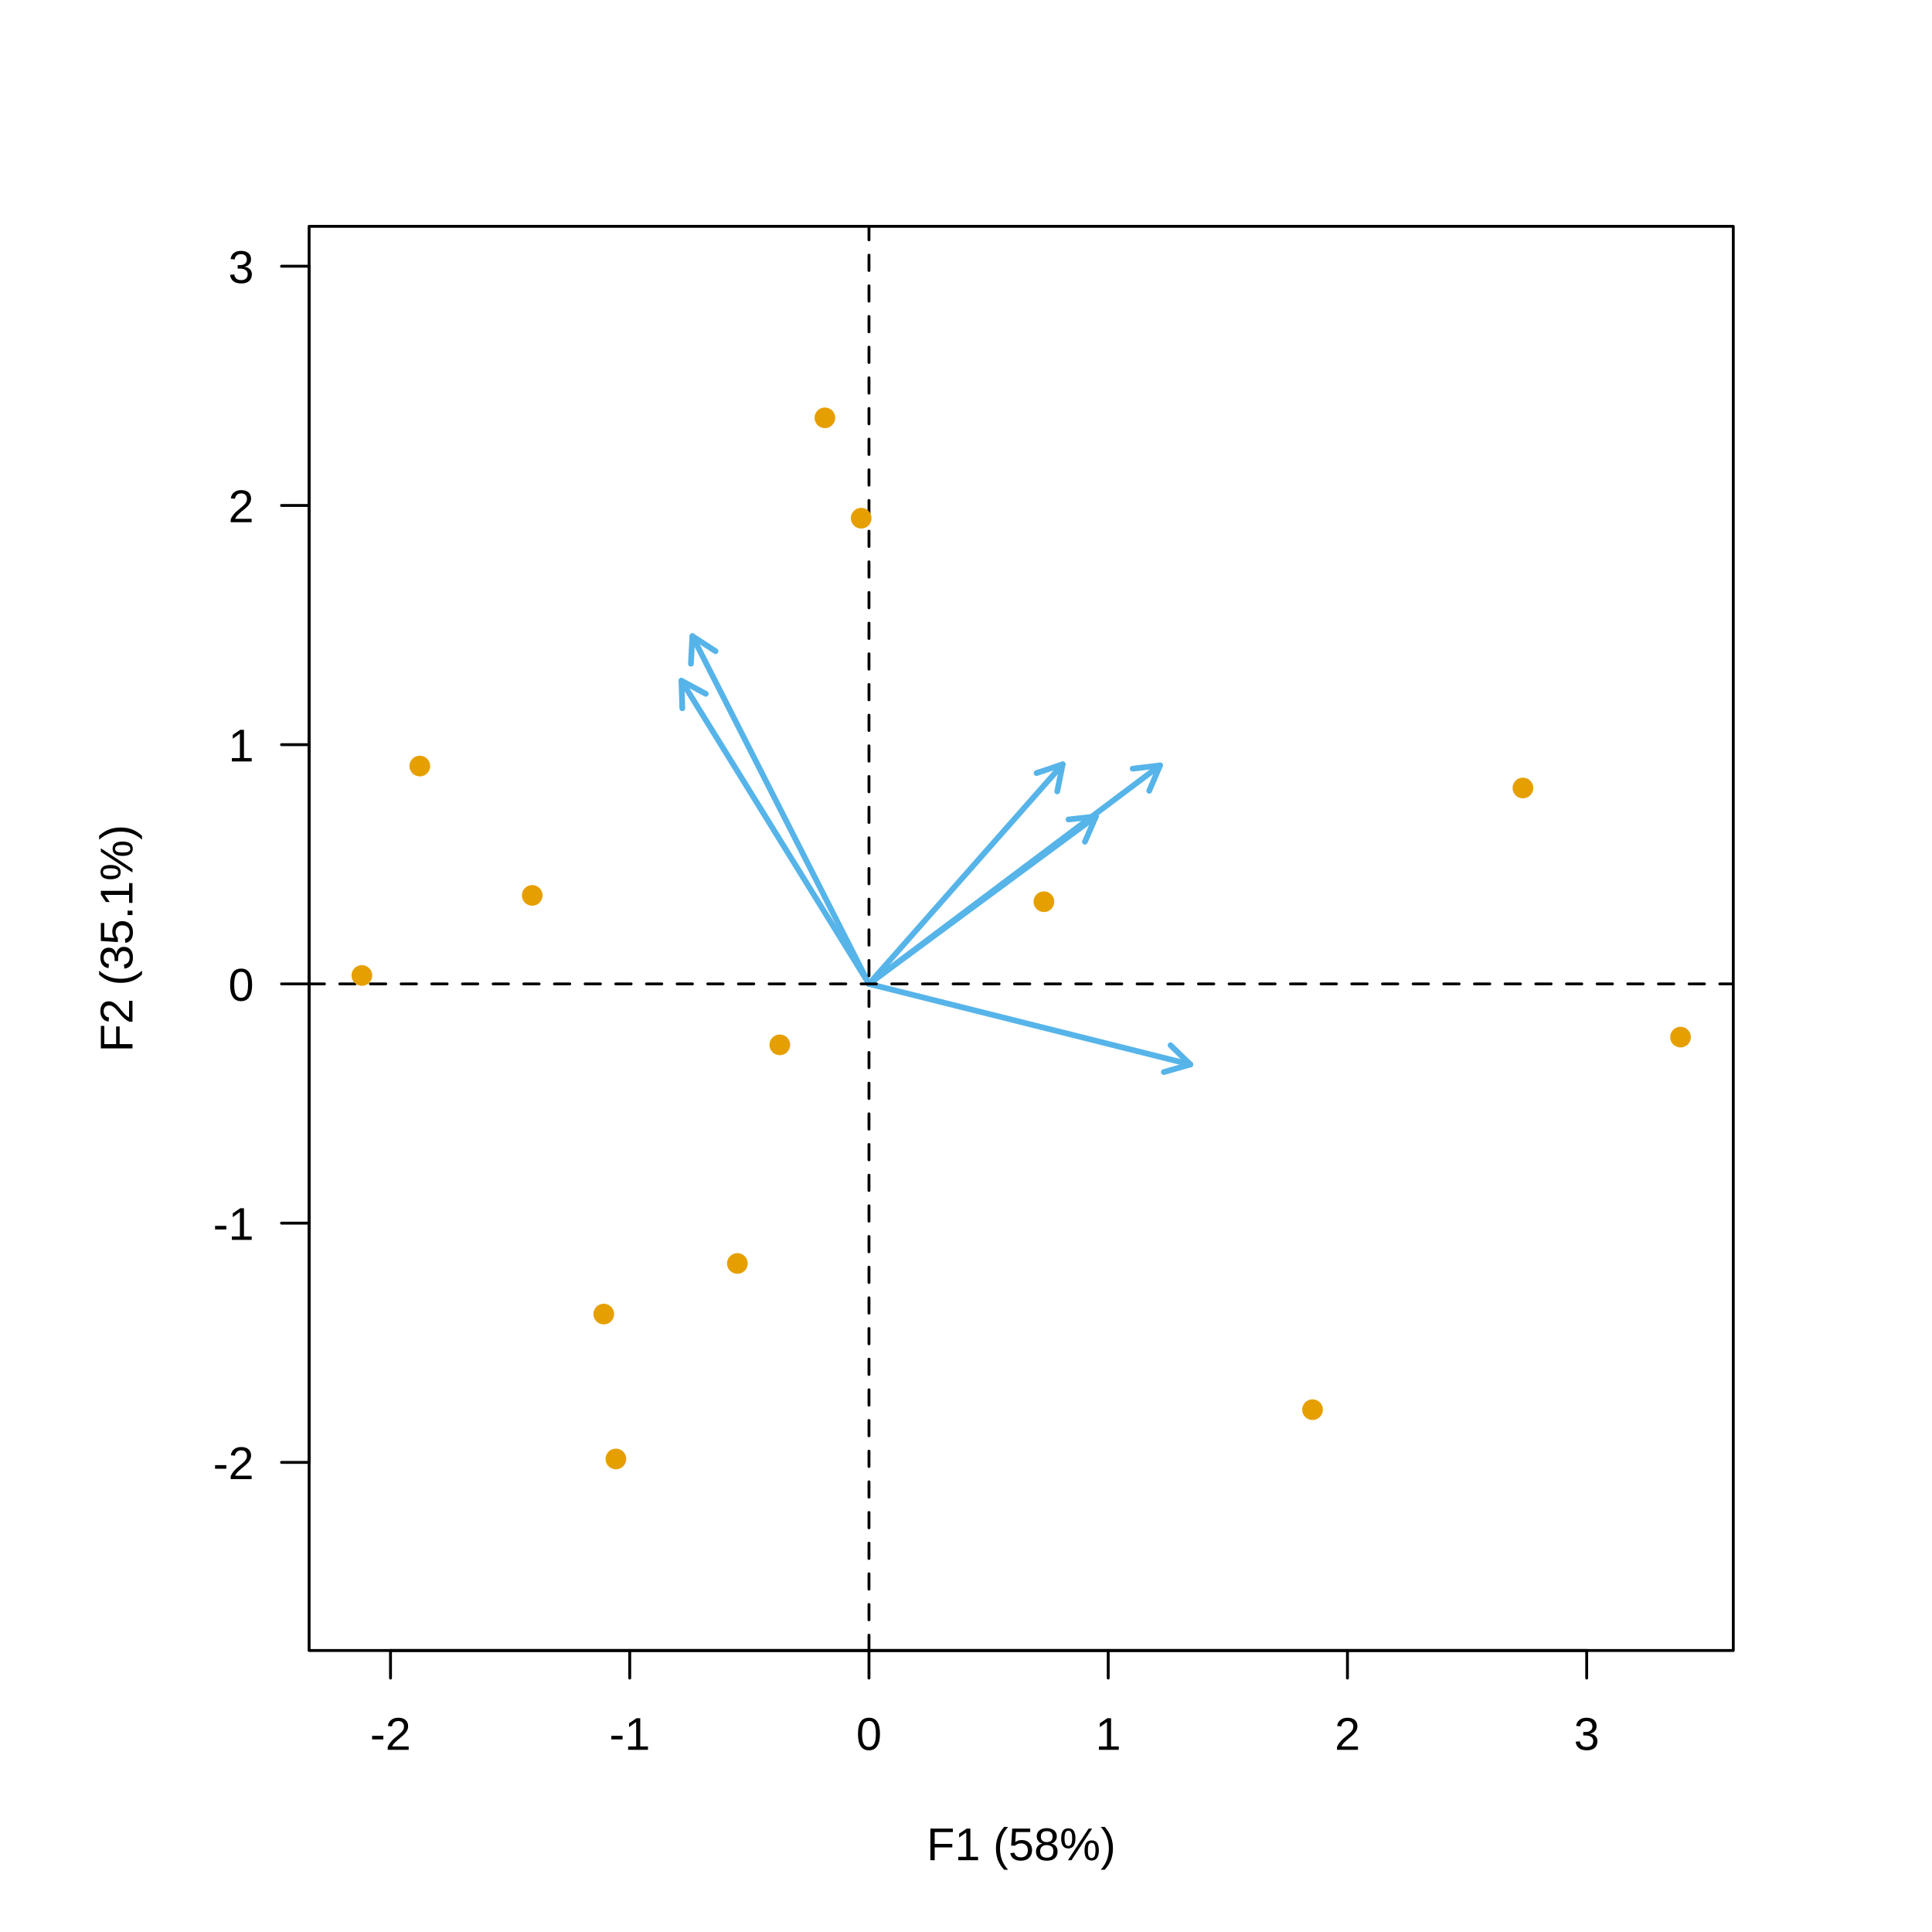
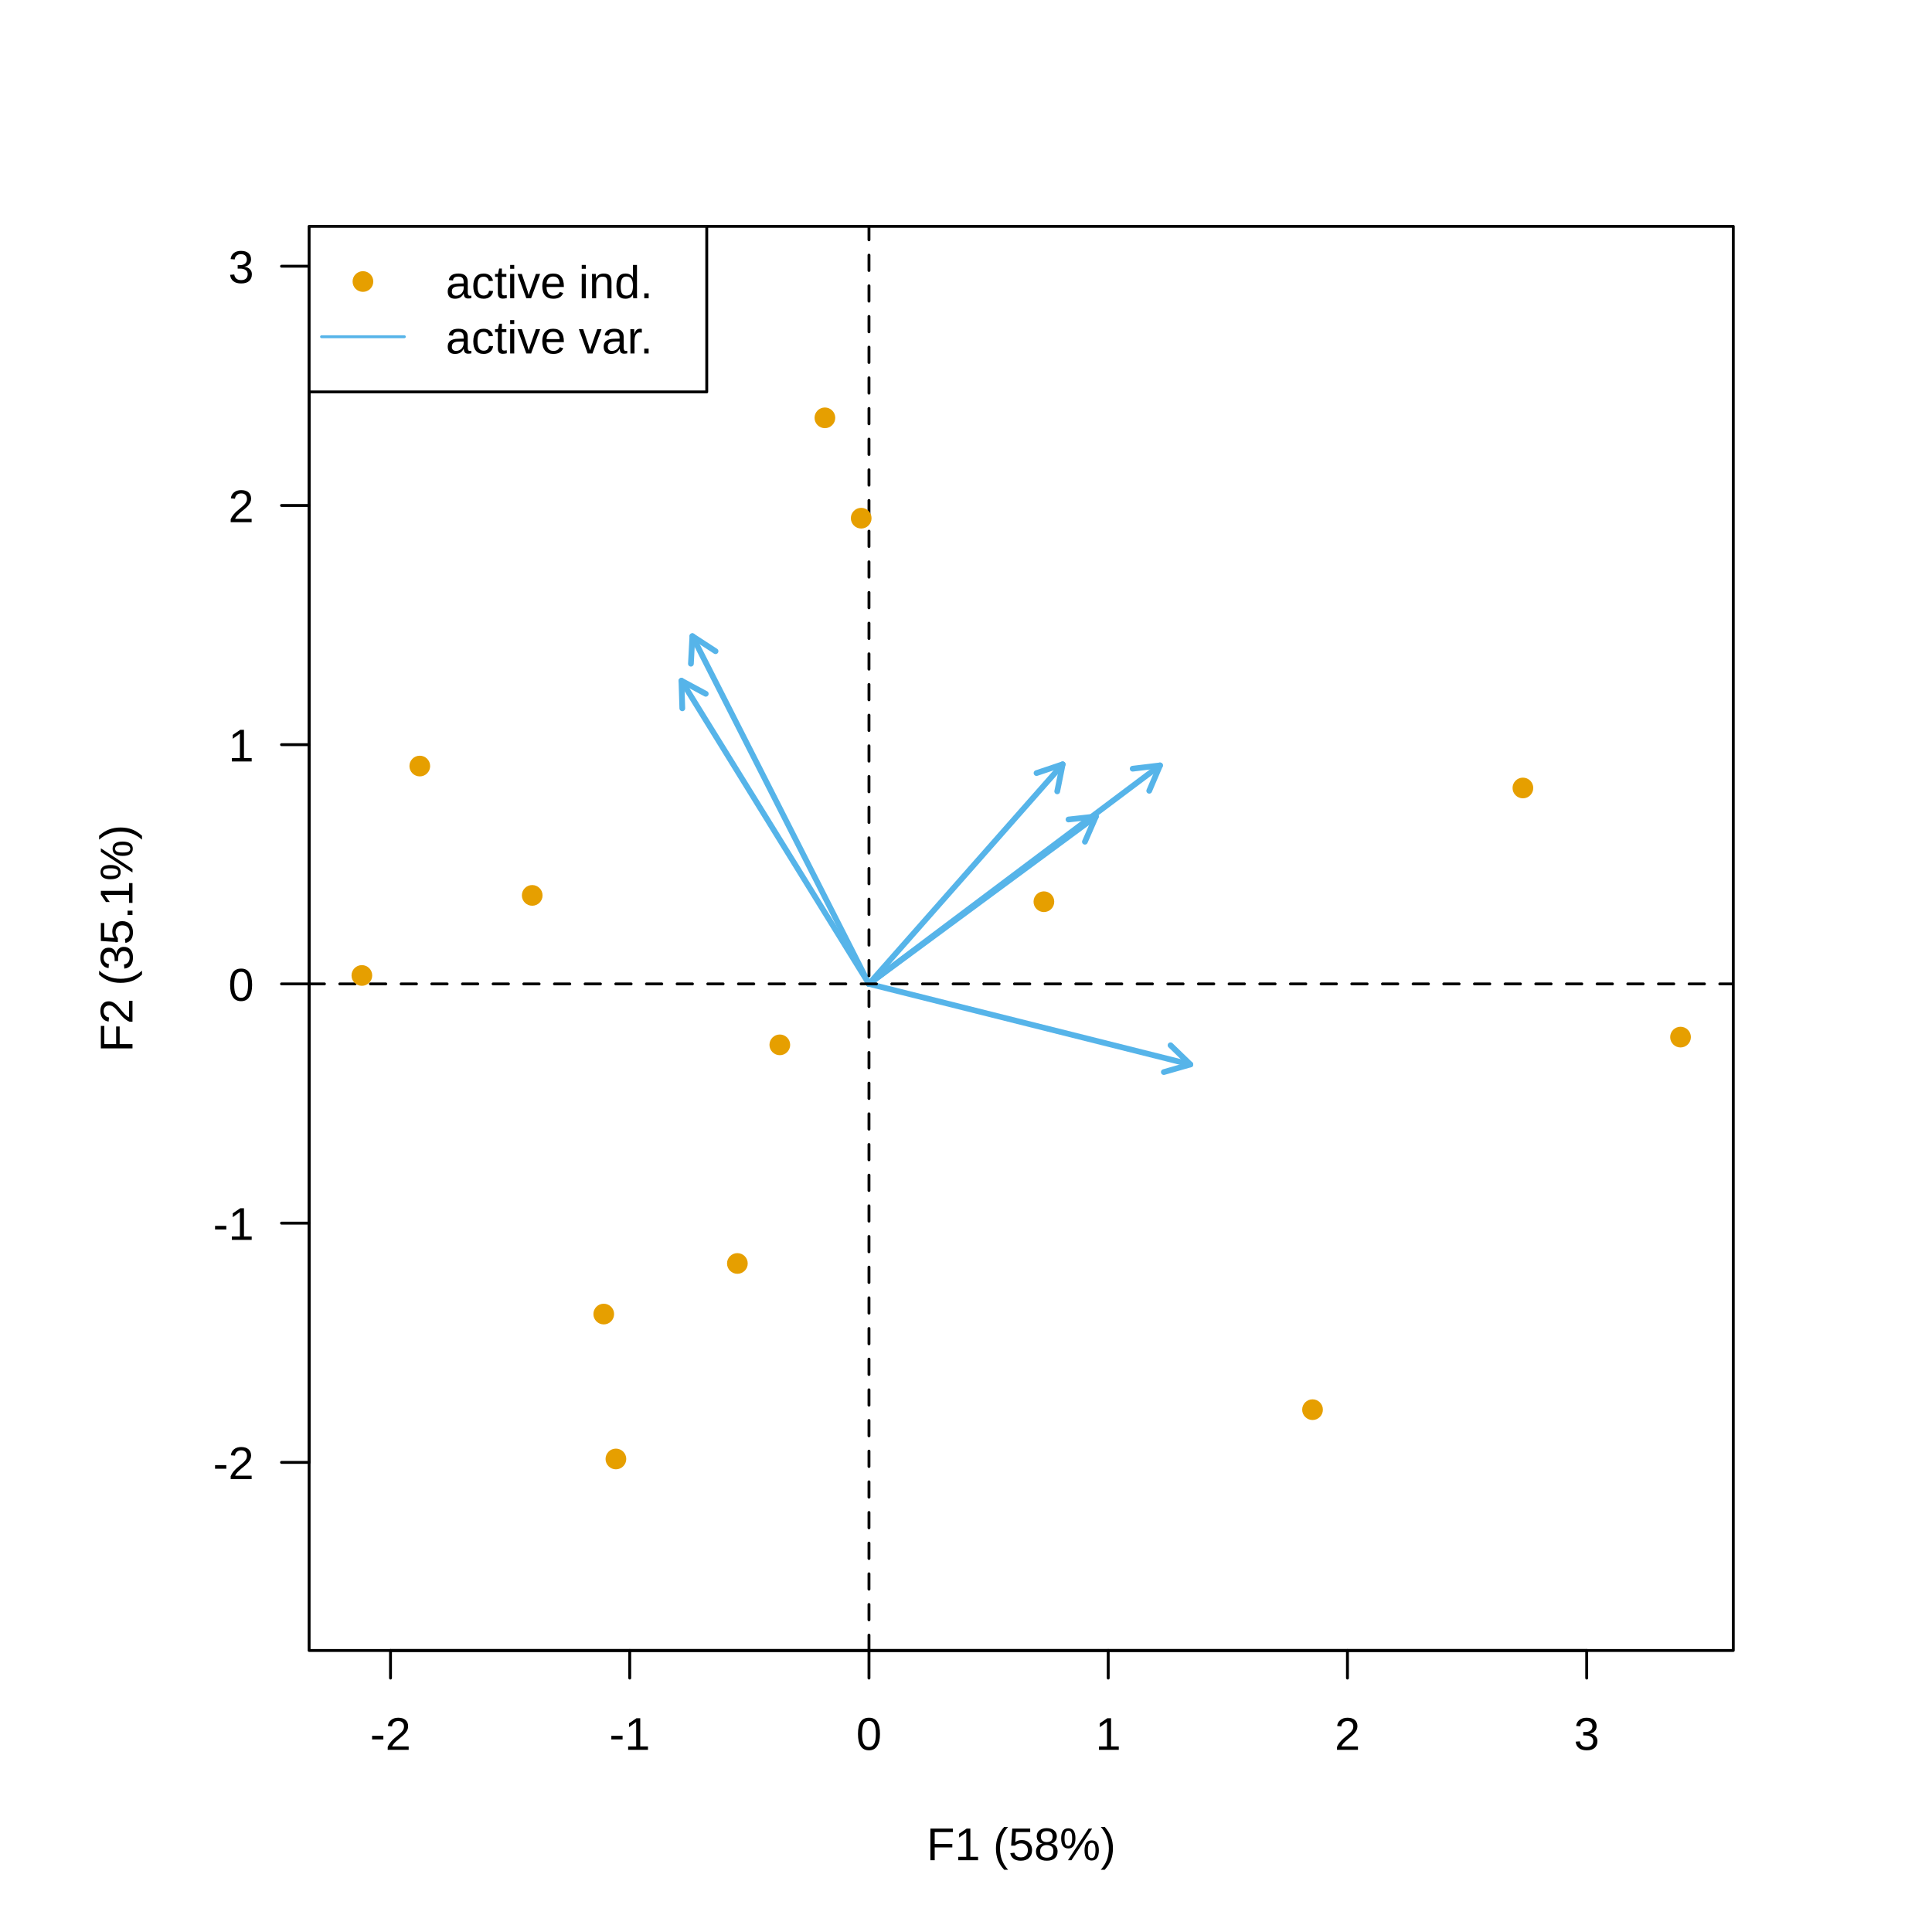
<svg xmlns="http://www.w3.org/2000/svg" class="svglite" width="504.00pt" height="504.00pt" viewBox="0 0 504.00 504.00">
  <defs>
    <style type="text/css">
    .svglite line, .svglite polyline, .svglite polygon, .svglite path, .svglite rect, .svglite circle {
      fill: none;
      stroke: #000000;
      stroke-linecap: round;
      stroke-linejoin: round;
      stroke-miterlimit: 10.00;
    }
    .svglite text {
      white-space: pre;
    }
  </style>
  </defs>
  <rect width="100%" height="100%" style="stroke: none; fill: #FFFFFF;" />
  <defs>
    <clipPath id="cpMC4wMHw1MDQuMDB8MC4wMHw1MDQuMDA=">
      <rect x="0.00" y="0.00" width="504.00" height="504.00" />
    </clipPath>
  </defs>
  <g clip-path="url(#cpMC4wMHw1MDQuMDB8MC4wMHw1MDQuMDA=)">
</g>
  <defs>
    <clipPath id="cpODAuNjR8NDUyLjE2fDU5LjA0fDQzMC41Ng==">
      <rect x="80.64" y="59.04" width="371.52" height="371.52" />
    </clipPath>
  </defs>
  <g clip-path="url(#cpODAuNjR8NDUyLjE2fDU5LjA0fDQzMC41Ng==)">
    <line x1="226.69" y1="256.67" x2="277.22" y2="199.38" style="stroke-width: 1.50; stroke: #56B4E9;" />
    <polyline points="275.80,206.44 277.22,199.38 270.40,201.67 " style="stroke-width: 1.50; stroke: #56B4E9;" />
    <line x1="226.69" y1="256.67" x2="177.77" y2="177.58" style="stroke-width: 1.50; stroke: #56B4E9;" />
    <polyline points="184.11,180.99 177.77,177.58 177.99,184.78 " style="stroke-width: 1.50; stroke: #56B4E9;" />
    <line x1="226.69" y1="256.67" x2="180.62" y2="165.95" style="stroke-width: 1.50; stroke: #56B4E9;" />
    <polyline points="186.66,169.88 180.62,165.95 180.24,173.14 " style="stroke-width: 1.50; stroke: #56B4E9;" />
    <line x1="226.69" y1="256.67" x2="285.90" y2="212.98" style="stroke-width: 1.50; stroke: #56B4E9;" />
    <polyline points="283.02,219.58 285.90,212.98 278.74,213.78 " style="stroke-width: 1.50; stroke: #56B4E9;" />
    <line x1="226.69" y1="256.67" x2="310.53" y2="277.69" style="stroke-width: 1.50; stroke: #56B4E9;" />
    <polyline points="303.61,279.67 310.53,277.69 305.36,272.68 " style="stroke-width: 1.50; stroke: #56B4E9;" />
    <line x1="226.69" y1="256.67" x2="302.62" y2="199.67" style="stroke-width: 1.50; stroke: #56B4E9;" />
    <polyline points="299.80,206.29 302.62,199.67 295.48,200.53 " style="stroke-width: 1.50; stroke: #56B4E9;" />
    <line x1="80.64" y1="256.67" x2="452.16" y2="256.67" style="stroke-width: 0.75; stroke-dasharray: 4.00,4.00;" />
    <line x1="226.69" y1="430.56" x2="226.69" y2="59.04" style="stroke-width: 0.75; stroke-dasharray: 4.00,4.00;" />
    <circle cx="224.66" cy="135.18" r="2.70" style="stroke-width: 0.75; stroke: none; fill: #E69F00;" />
    <circle cx="215.19" cy="109.00" r="2.70" style="stroke-width: 0.75; stroke: none; fill: #E69F00;" />
    <circle cx="272.32" cy="235.23" r="2.70" style="stroke-width: 0.75; stroke: none; fill: #E69F00;" />
    <circle cx="138.84" cy="233.58" r="2.70" style="stroke-width: 0.75; stroke: none; fill: #E69F00;" />
    <circle cx="342.40" cy="367.74" r="2.70" style="stroke-width: 0.75; stroke: none; fill: #E69F00;" />
    <circle cx="438.40" cy="270.55" r="2.70" style="stroke-width: 0.75; stroke: none; fill: #E69F00;" />
    <circle cx="109.51" cy="199.84" r="2.70" style="stroke-width: 0.75; stroke: none; fill: #E69F00;" />
    <circle cx="94.40" cy="254.47" r="2.70" style="stroke-width: 0.75; stroke: none; fill: #E69F00;" />
    <circle cx="203.43" cy="272.57" r="2.70" style="stroke-width: 0.75; stroke: none; fill: #E69F00;" />
    <circle cx="160.67" cy="380.60" r="2.70" style="stroke-width: 0.75; stroke: none; fill: #E69F00;" />
    <circle cx="397.28" cy="205.56" r="2.70" style="stroke-width: 0.75; stroke: none; fill: #E69F00;" />
    <circle cx="157.50" cy="342.80" r="2.70" style="stroke-width: 0.75; stroke: none; fill: #E69F00;" />
    <circle cx="192.36" cy="329.60" r="2.70" style="stroke-width: 0.75; stroke: none; fill: #E69F00;" />
  </g>
  <g clip-path="url(#cpMC4wMHw1MDQuMDB8MC4wMHw1MDQuMDA=)">
    <line x1="101.87" y1="430.56" x2="413.92" y2="430.56" style="stroke-width: 0.75;" />
    <line x1="101.87" y1="430.56" x2="101.87" y2="437.76" style="stroke-width: 0.75;" />
    <line x1="164.28" y1="430.56" x2="164.28" y2="437.76" style="stroke-width: 0.75;" />
    <line x1="226.69" y1="430.56" x2="226.69" y2="437.76" style="stroke-width: 0.75;" />
    <line x1="289.10" y1="430.56" x2="289.10" y2="437.76" style="stroke-width: 0.75;" />
    <line x1="351.51" y1="430.56" x2="351.51" y2="437.76" style="stroke-width: 0.75;" />
    <line x1="413.92" y1="430.56" x2="413.92" y2="437.76" style="stroke-width: 0.75;" />
    <text x="101.87" y="456.48" text-anchor="middle" style="font-size: 12.00px; font-family: &quot;Arial&quot;;" textLength="11.97px" lengthAdjust="spacingAndGlyphs">-2</text>
    <text x="164.28" y="456.48" text-anchor="middle" style="font-size: 12.00px; font-family: &quot;Arial&quot;;" textLength="11.97px" lengthAdjust="spacingAndGlyphs">-1</text>
    <text x="226.69" y="456.48" text-anchor="middle" style="font-size: 12.00px; font-family: &quot;Arial&quot;;" textLength="7.64px" lengthAdjust="spacingAndGlyphs">0</text>
    <text x="289.10" y="456.48" text-anchor="middle" style="font-size: 12.00px; font-family: &quot;Arial&quot;;" textLength="7.64px" lengthAdjust="spacingAndGlyphs">1</text>
    <text x="351.51" y="456.48" text-anchor="middle" style="font-size: 12.00px; font-family: &quot;Arial&quot;;" textLength="7.64px" lengthAdjust="spacingAndGlyphs">2</text>
    <text x="413.92" y="456.48" text-anchor="middle" style="font-size: 12.00px; font-family: &quot;Arial&quot;;" textLength="7.64px" lengthAdjust="spacingAndGlyphs">3</text>
    <line x1="80.64" y1="381.49" x2="80.64" y2="69.45" style="stroke-width: 0.75;" />
    <line x1="80.64" y1="381.49" x2="73.44" y2="381.49" style="stroke-width: 0.75;" />
    <line x1="80.64" y1="319.08" x2="73.44" y2="319.08" style="stroke-width: 0.75;" />
    <line x1="80.64" y1="256.67" x2="73.44" y2="256.67" style="stroke-width: 0.75;" />
    <line x1="80.64" y1="194.26" x2="73.44" y2="194.26" style="stroke-width: 0.75;" />
    <line x1="80.64" y1="131.86" x2="73.44" y2="131.86" style="stroke-width: 0.75;" />
    <line x1="80.64" y1="69.45" x2="73.44" y2="69.45" style="stroke-width: 0.75;" />
    <text x="66.24" y="385.86" text-anchor="end" style="font-size: 12.00px; font-family: &quot;Arial&quot;;" textLength="11.97px" lengthAdjust="spacingAndGlyphs">-2</text>
    <text x="66.24" y="323.45" text-anchor="end" style="font-size: 12.00px; font-family: &quot;Arial&quot;;" textLength="11.97px" lengthAdjust="spacingAndGlyphs">-1</text>
    <text x="66.24" y="261.05" text-anchor="end" style="font-size: 12.00px; font-family: &quot;Arial&quot;;" textLength="7.64px" lengthAdjust="spacingAndGlyphs">0</text>
    <text x="66.24" y="198.64" text-anchor="end" style="font-size: 12.00px; font-family: &quot;Arial&quot;;" textLength="7.64px" lengthAdjust="spacingAndGlyphs">1</text>
    <text x="66.24" y="136.23" text-anchor="end" style="font-size: 12.00px; font-family: &quot;Arial&quot;;" textLength="7.64px" lengthAdjust="spacingAndGlyphs">2</text>
    <text x="66.24" y="73.82" text-anchor="end" style="font-size: 12.00px; font-family: &quot;Arial&quot;;" textLength="7.64px" lengthAdjust="spacingAndGlyphs">3</text>
    <polygon points="80.64,430.56 452.16,430.56 452.16,59.04 80.64,59.04 " style="stroke-width: 0.75;" />
    <text x="266.40" y="485.28" text-anchor="middle" style="font-size: 12.00px; font-family: &quot;Arial&quot;;" textLength="54.40px" lengthAdjust="spacingAndGlyphs">F1 (58%)</text>
    <text transform="translate(34.56,244.80) rotate(-90)" text-anchor="middle" style="font-size: 12.00px; font-family: &quot;Arial&quot;;" textLength="65.86px" lengthAdjust="spacingAndGlyphs">F2 (35.1%)</text>
  </g>
+   <g clip-path="url(#cpODAuNjR8NDUyLjE2fDU5LjA0fDQzMC41Ng==)">
+     <rect x="80.64" y="59.04" width="103.73" height="43.20" style="stroke-width: 0.75; fill: #FFFFFF;" />
+     <line x1="83.88" y1="87.84" x2="105.48" y2="87.84" style="stroke-width: 0.75; stroke: #56B4E9;" />
+     <circle cx="94.68" cy="73.44" r="2.70" style="stroke-width: 0.75; stroke: none; fill: #E69F00;" />
+     <text x="116.28" y="77.81" style="font-size: 12.00px; font-family: &quot;Arial&quot;;" textLength="62.69px" lengthAdjust="spacingAndGlyphs">active ind.</text>
+     <text x="116.28" y="92.21" style="font-size: 12.00px; font-family: &quot;Arial&quot;;" textLength="62.42px" lengthAdjust="spacingAndGlyphs">active var.</text>
+   </g>
</svg>
